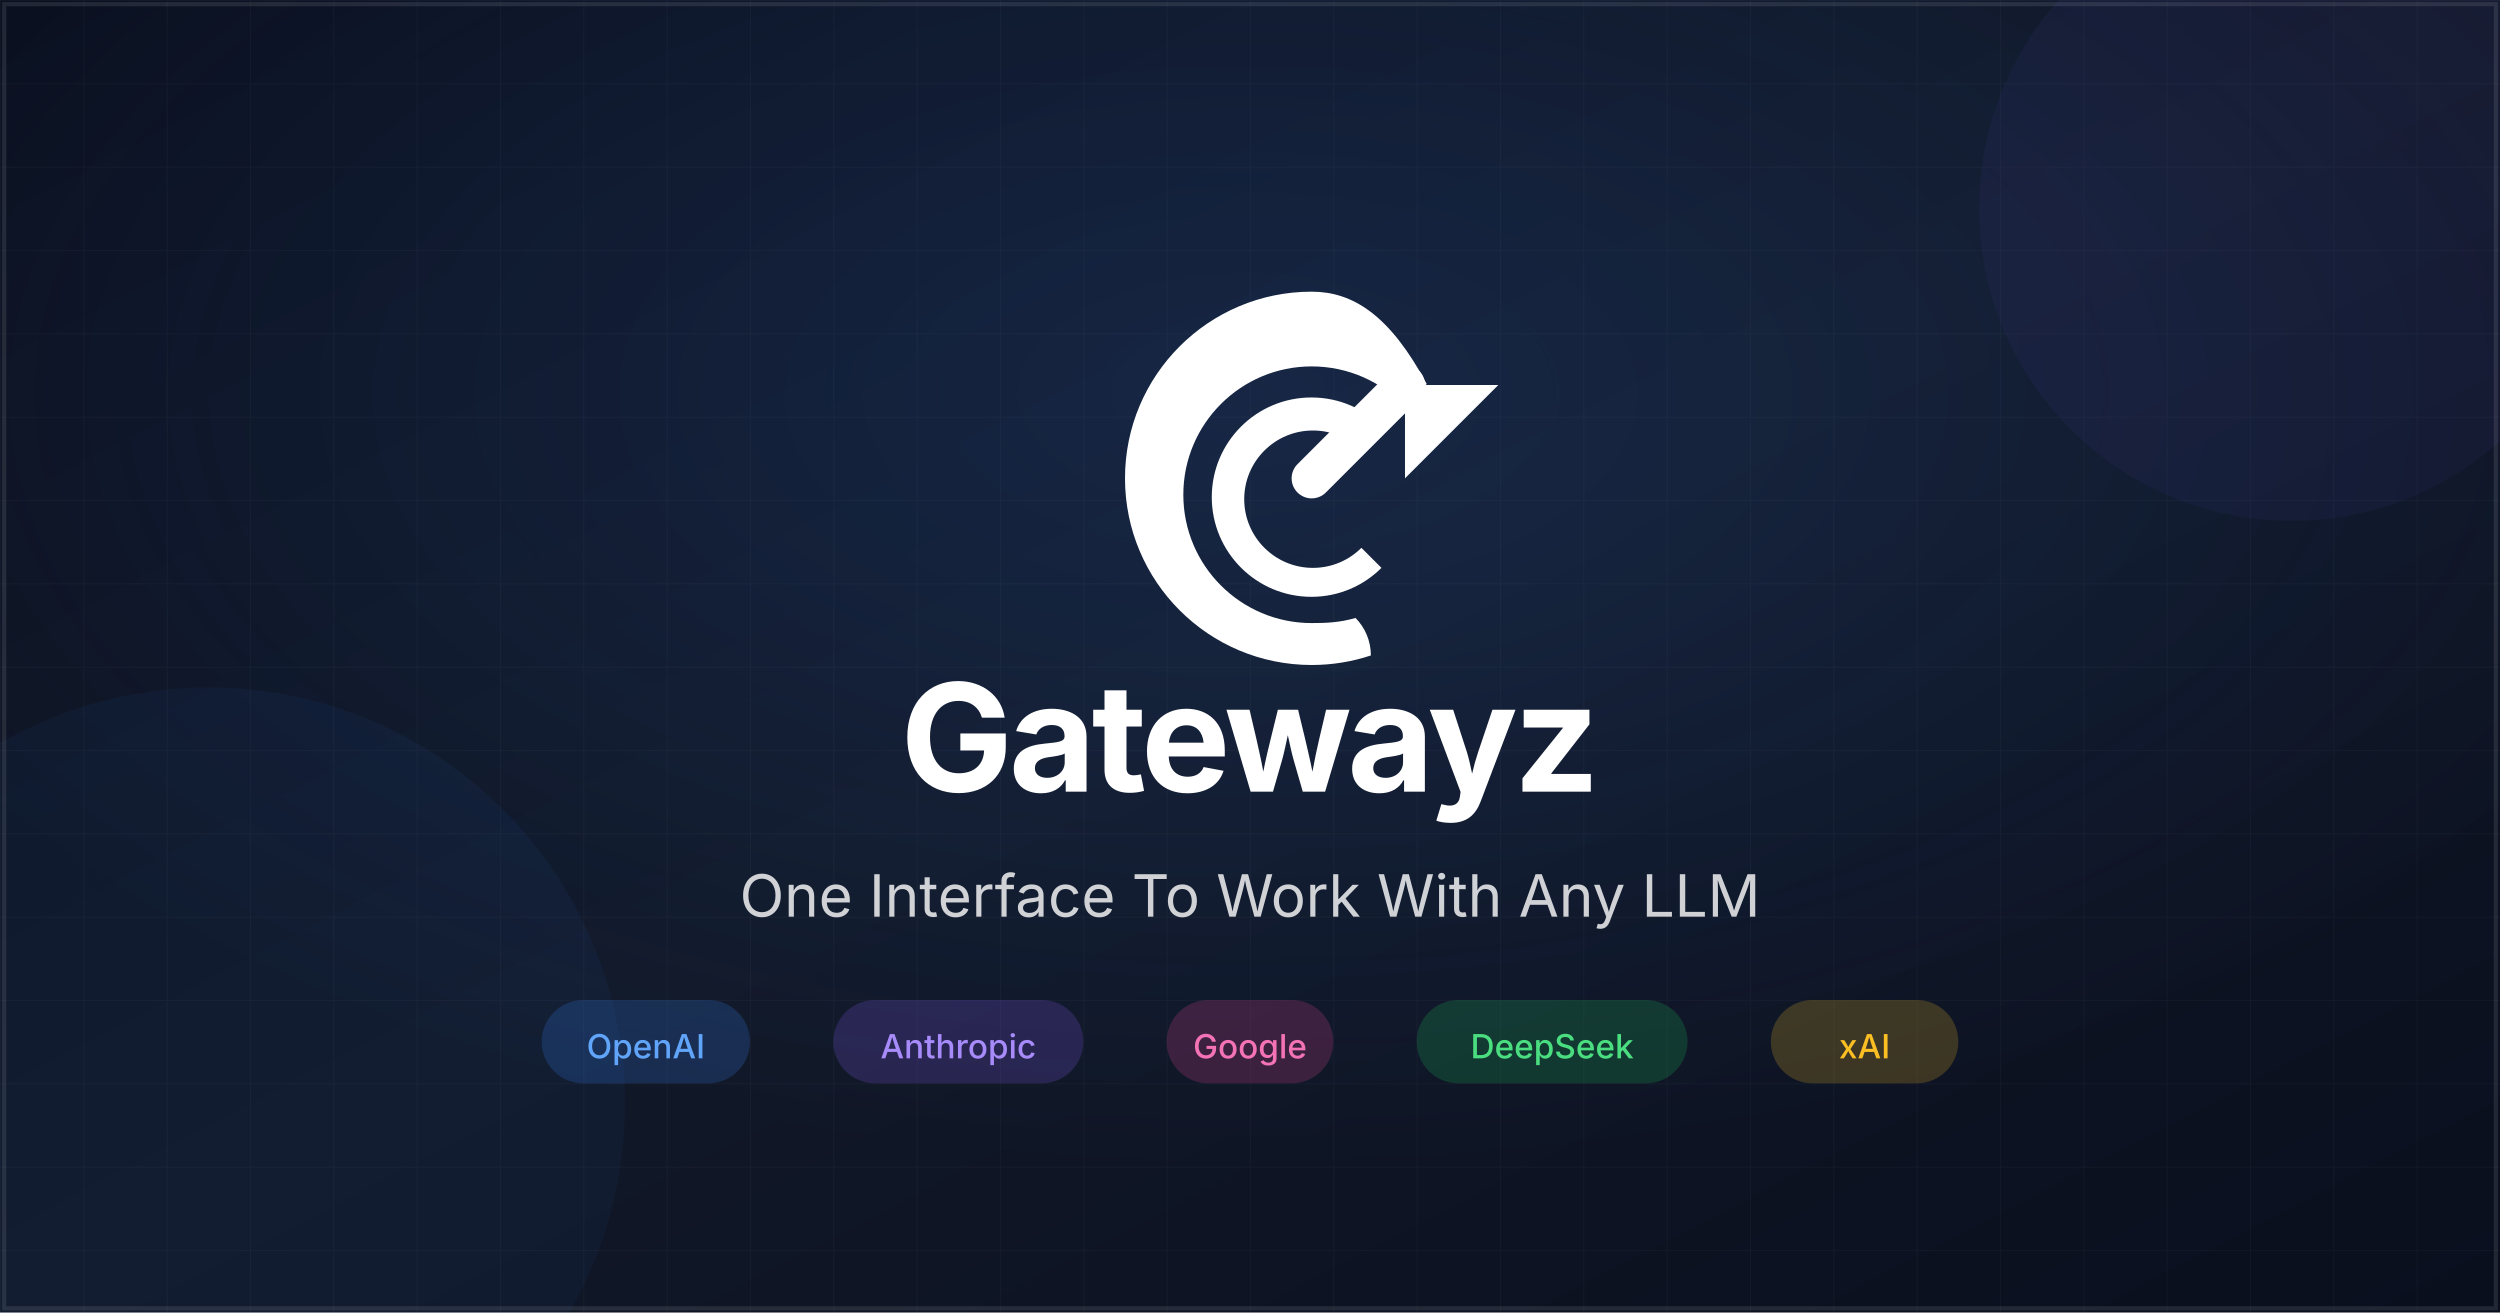
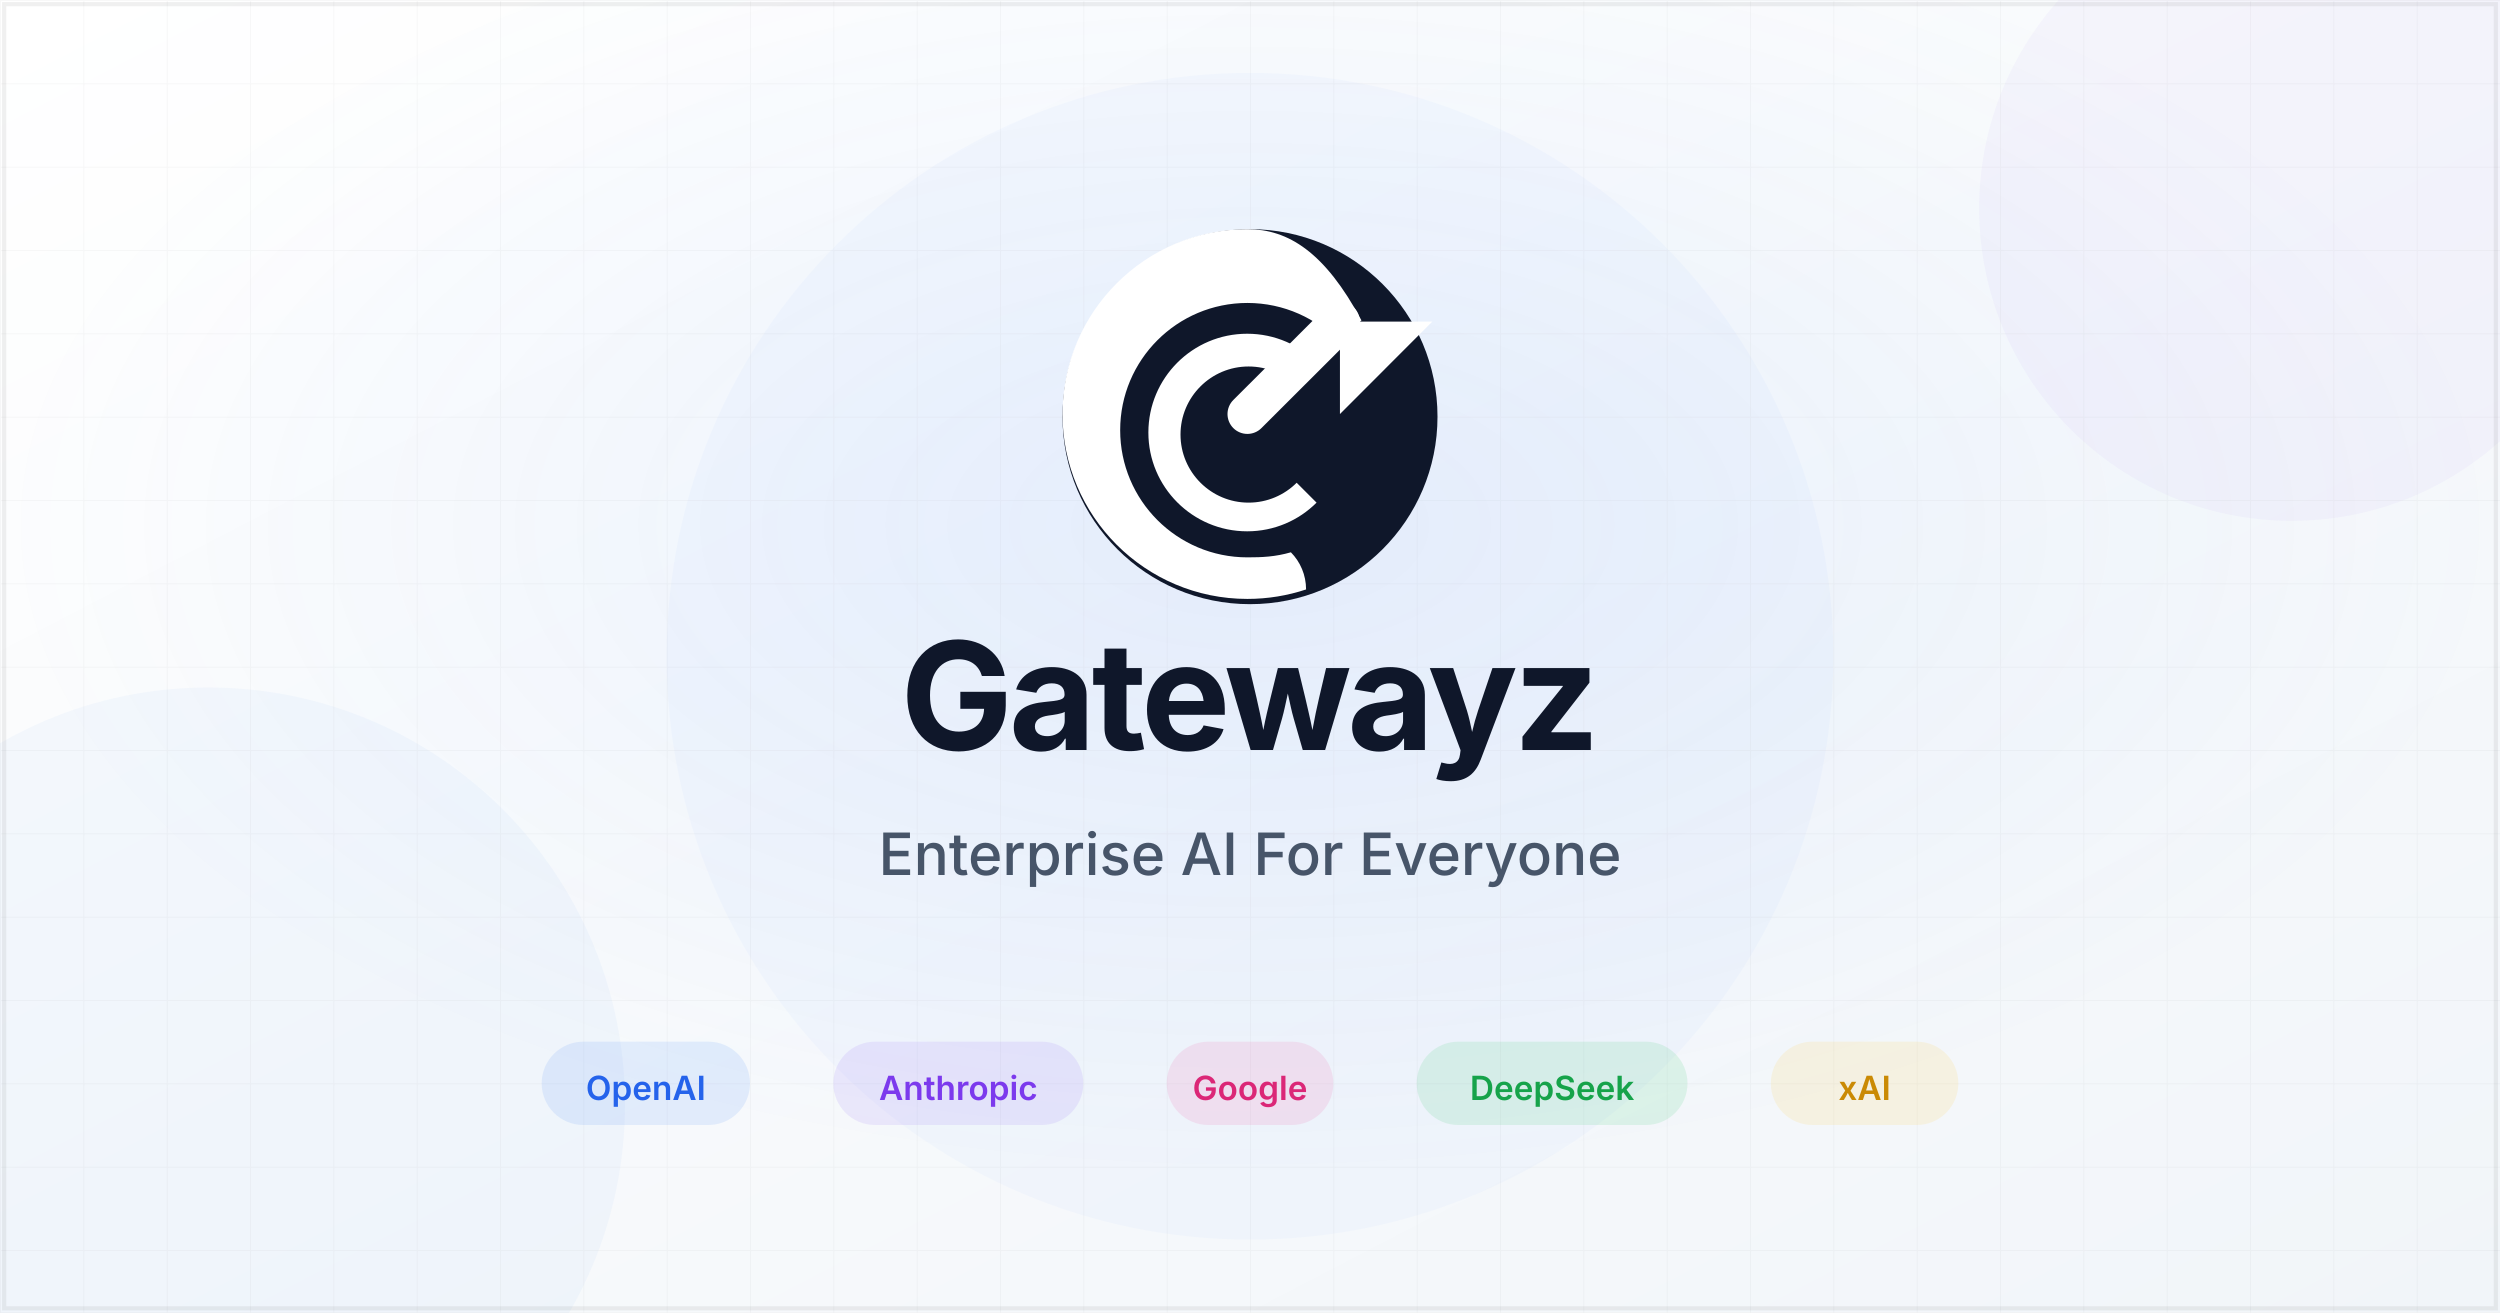
<svg xmlns="http://www.w3.org/2000/svg" width="1200" height="630" viewBox="0 0 1200 630">
  <defs>
    <linearGradient id="bgGradient" x1="0%" y1="0%" x2="100%" y2="100%">
-       <stop offset="0%" style="stop-color:#0a0f1e;stop-opacity:1" />
-       <stop offset="50%" style="stop-color:#111827;stop-opacity:1" />
-       <stop offset="100%" style="stop-color:#0a0f1e;stop-opacity:1" />
+       <stop offset="0%" style="stop-color:#ffffff;stop-opacity:1" />
+       <stop offset="50%" style="stop-color:#f8fafc;stop-opacity:1" />
+       <stop offset="100%" style="stop-color:#f1f5f9;stop-opacity:1" />
    </linearGradient>
-     <radialGradient id="accentGlow" cx="50%" cy="30%" r="60%">
-       <stop offset="0%" style="stop-color:#3b82f6;stop-opacity:0.15" />
+     <radialGradient id="accentGlow" cx="50%" cy="40%" r="50%">
+       <stop offset="0%" style="stop-color:#3b82f6;stop-opacity:0.08" />
      <stop offset="100%" style="stop-color:#3b82f6;stop-opacity:0" />
    </radialGradient>
    <pattern id="grid" width="40" height="40" patternUnits="userSpaceOnUse">
-       <path d="M 40 0 L 0 0 0 40" fill="none" stroke="rgba(255,255,255,0.03)" stroke-width="1" />
+       <path d="M 40 0 L 0 0 0 40" fill="none" stroke="rgba(0,0,0,0.03)" stroke-width="1" />
    </pattern>
  </defs>
  <rect width="1200" height="630" fill="url(#bgGradient)" />
  <rect width="1200" height="630" fill="url(#grid)" />
  <rect width="1200" height="630" fill="url(#accentGlow)" />
-   <circle cx="100" cy="530" r="200" fill="rgba(59, 130, 246, 0.05)" />
-   <circle cx="1100" cy="100" r="150" fill="rgba(139, 92, 246, 0.05)" />
-   <g transform="translate(540, 140) scale(0.35)">
-     <path d="M256 0C114.6 0 0 114.6 0 256s114.6 256 256 256c28.3 0 55.7-4.6 81.2-13.1c0-20-8-38.2-21-51.4c-21.7 6.2-39.5 7-60.2 7c-97.2 0-176-78.8-176-176s78.8-176 176-176c50.5 0 96.1 21.3 128.2 55.4l-60 60c-17-17-40.5-27.5-66.5-27.5c-52 0-94.2 42.2-94.2 94.2s42.2 94.2 94.2 94.2c26 0 49.5-10.5 66.5-27.5l27.5 27.5c-24.5 24.5-58.4 39.7-96 39.7c-75.5 0-136.7-61.2-136.7-136.7s61.2-136.7 136.7-136.7c38.5 0 73.3 15.9 98.1 41.5l60-60C363.1 31.7 312.1 0 256 0z" fill="white" />
-     <polygon points="384,128 512,128 384,256" fill="white" />
-     <line x1="384" y1="128" x2="256" y2="256" stroke="white" stroke-width="55" stroke-linecap="round" />
+   <circle cx="100" cy="530" r="200" fill="rgba(59, 130, 246, 0.04)" />
+   <circle cx="1100" cy="100" r="150" fill="rgba(139, 92, 246, 0.04)" />
+   <circle cx="600" cy="315" r="280" fill="rgba(59, 130, 246, 0.03)" />
+   <circle cx="600" cy="200" r="90" fill="#0f172a" />
+   <g transform="translate(510, 110) scale(0.04)">
+     <path d="M2218.5 0C993.9 0 0 993.9 0 2218.5s993.9 2218.5 2218.5 2218.5c245.4 0 483-39.9 704.4-113.6c0-173.4-69.4-331.3-182.1-445.8c-188.1 53.8-342.6 60.7-522.3 60.7c-843 0-1526.4-683.4-1526.4-1526.4s683.4-1526.4 1526.4-1526.4c438 0 833.4 184.8 1111.9 480.5l-520.4 520.4c-147.4-147.4-351.3-238.6-577-238.6c-451 0-816.9 365.9-816.9 816.9s365.9 816.9 816.9 816.9c225.5 0 429.4-91.2 577-238.6l238.6 238.6c-212.5 212.5-506.5 344.2-832.6 344.2c-654.7 0-1185.5-530.8-1185.5-1185.5s530.8-1185.5 1185.5-1185.5c333.8 0 635.7 137.9 851 359.8l520.4-520.4C3149.1 275 2707.6 0 2218.5 0z" fill="white" />
+     <polygon points="3329.3,1109.6 4437,1109.6 3329.3,2218.5" fill="white" />
+     <line x1="3329.3" y1="1109.6" x2="2218.5" y2="2218.5" stroke="white" stroke-width="477" stroke-linecap="round" />
  </g>
-   <text x="600" y="380" font-family="Inter, -apple-system, BlinkMacSystemFont, 'Segoe UI', Roboto, sans-serif" font-size="72" font-weight="700" fill="white" text-anchor="middle" letter-spacing="-2">Gatewayz</text>
-   <text x="600" y="440" font-family="Inter, -apple-system, BlinkMacSystemFont, 'Segoe UI', Roboto, sans-serif" font-size="28" font-weight="400" fill="rgba(255,255,255,0.8)" text-anchor="middle">One Interface To Work With Any LLM</text>
-   <g transform="translate(600, 500)" text-anchor="middle">
-     <rect x="-340" y="-20" width="100" height="40" rx="20" fill="rgba(59, 130, 246, 0.2)" />
-     <rect x="-200" y="-20" width="120" height="40" rx="20" fill="rgba(139, 92, 246, 0.2)" />
-     <rect x="-40" y="-20" width="80" height="40" rx="20" fill="rgba(236, 72, 153, 0.2)" />
-     <rect x="80" y="-20" width="130" height="40" rx="20" fill="rgba(34, 197, 94, 0.2)" />
-     <rect x="250" y="-20" width="90" height="40" rx="20" fill="rgba(251, 191, 36, 0.2)" />
-     <text x="-290" y="8" font-family="Inter, sans-serif" font-size="16" font-weight="500" fill="rgba(96, 165, 250, 1)">OpenAI</text>
-     <text x="-140" y="8" font-family="Inter, sans-serif" font-size="16" font-weight="500" fill="rgba(167, 139, 250, 1)">Anthropic</text>
-     <text x="0" y="8" font-family="Inter, sans-serif" font-size="16" font-weight="500" fill="rgba(244, 114, 182, 1)">Google</text>
-     <text x="145" y="8" font-family="Inter, sans-serif" font-size="16" font-weight="500" fill="rgba(74, 222, 128, 1)">DeepSeek</text>
-     <text x="295" y="8" font-family="Inter, sans-serif" font-size="16" font-weight="500" fill="rgba(251, 191, 36, 1)">xAI</text>
+   <text x="600" y="360" font-family="Inter, -apple-system, BlinkMacSystemFont, 'Segoe UI', Roboto, sans-serif" font-size="72" font-weight="700" fill="#0f172a" text-anchor="middle" letter-spacing="-2">Gatewayz</text>
+   <text x="600" y="420" font-family="Inter, -apple-system, BlinkMacSystemFont, 'Segoe UI', Roboto, sans-serif" font-size="28" font-weight="500" fill="#475569" text-anchor="middle">Enterprise AI For Everyone</text>
+   <g transform="translate(600, 520)" text-anchor="middle">
+     <rect x="-340" y="-20" width="100" height="40" rx="20" fill="rgba(59, 130, 246, 0.12)" />
+     <rect x="-200" y="-20" width="120" height="40" rx="20" fill="rgba(139, 92, 246, 0.12)" />
+     <rect x="-40" y="-20" width="80" height="40" rx="20" fill="rgba(236, 72, 153, 0.12)" />
+     <rect x="80" y="-20" width="130" height="40" rx="20" fill="rgba(34, 197, 94, 0.12)" />
+     <rect x="250" y="-20" width="90" height="40" rx="20" fill="rgba(251, 191, 36, 0.12)" />
+     <text x="-290" y="8" font-family="Inter, sans-serif" font-size="16" font-weight="600" fill="#2563eb">OpenAI</text>
+     <text x="-140" y="8" font-family="Inter, sans-serif" font-size="16" font-weight="600" fill="#7c3aed">Anthropic</text>
+     <text x="0" y="8" font-family="Inter, sans-serif" font-size="16" font-weight="600" fill="#db2777">Google</text>
+     <text x="145" y="8" font-family="Inter, sans-serif" font-size="16" font-weight="600" fill="#16a34a">DeepSeek</text>
+     <text x="295" y="8" font-family="Inter, sans-serif" font-size="16" font-weight="600" fill="#ca8a04">xAI</text>
  </g>
-   <rect x="2" y="2" width="1196" height="626" rx="0" fill="none" stroke="rgba(255,255,255,0.1)" stroke-width="2" />
+   <rect x="2" y="2" width="1196" height="626" rx="0" fill="none" stroke="rgba(0,0,0,0.06)" stroke-width="2" />
</svg>
